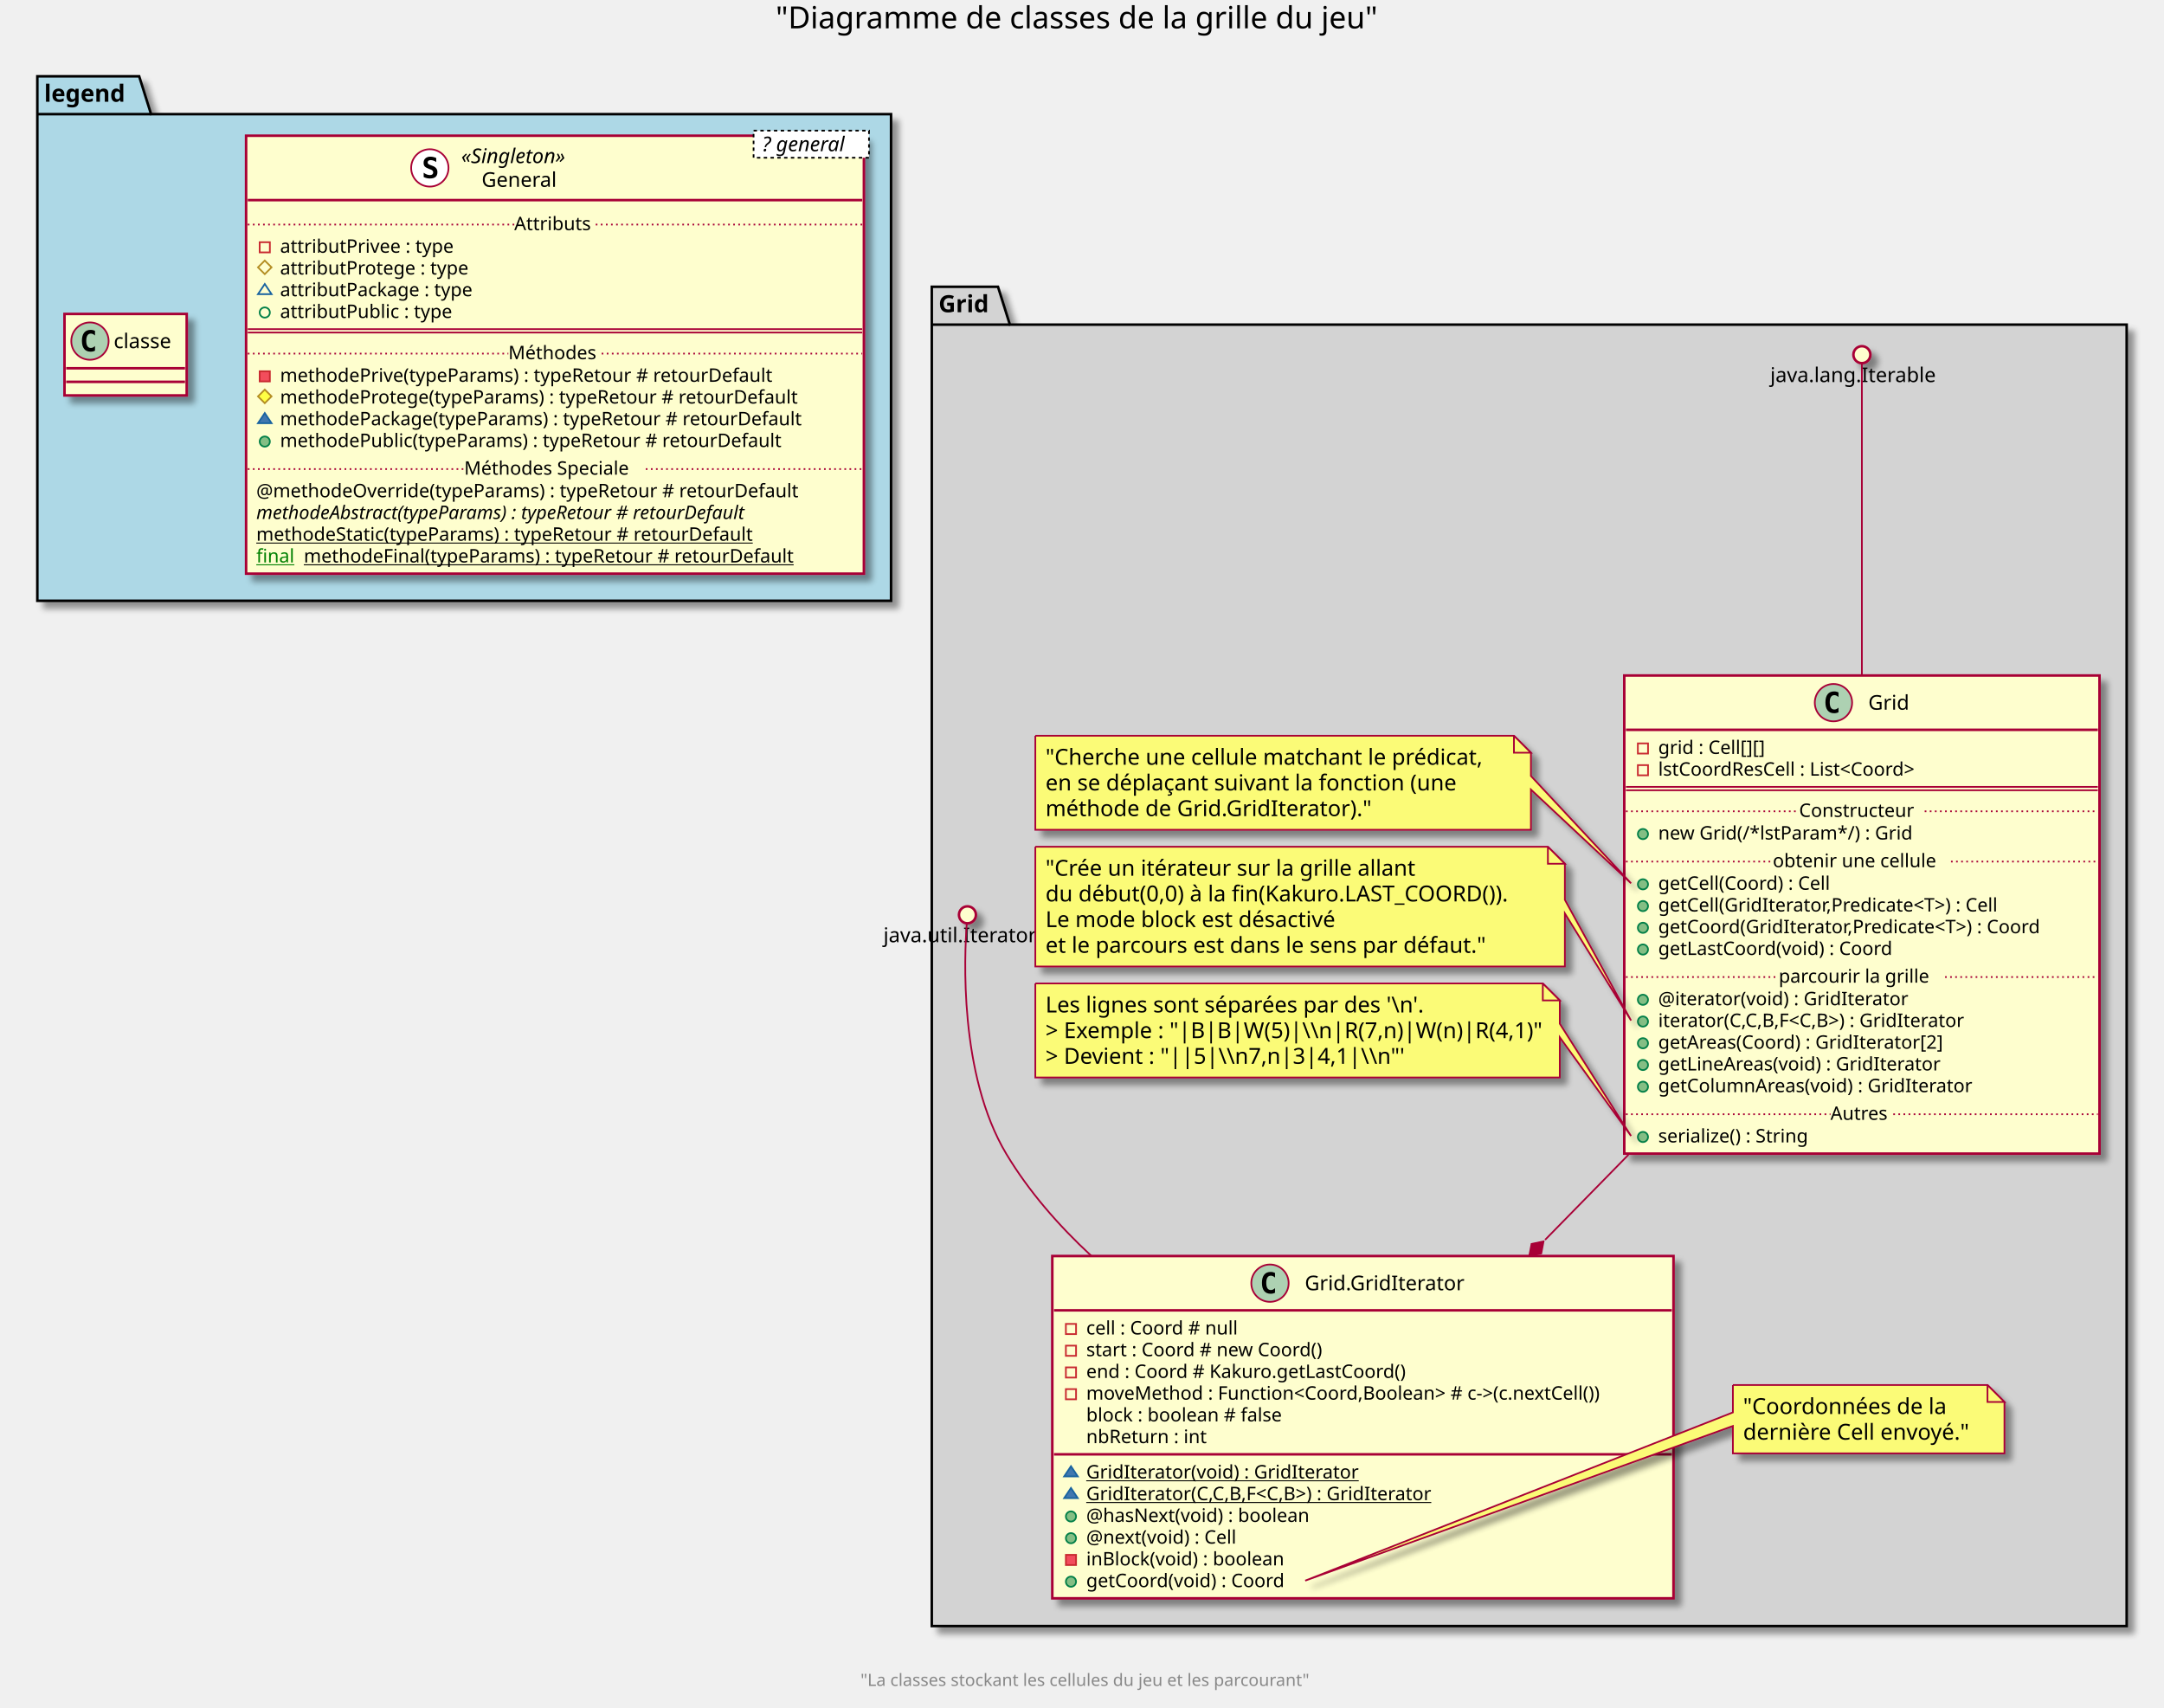
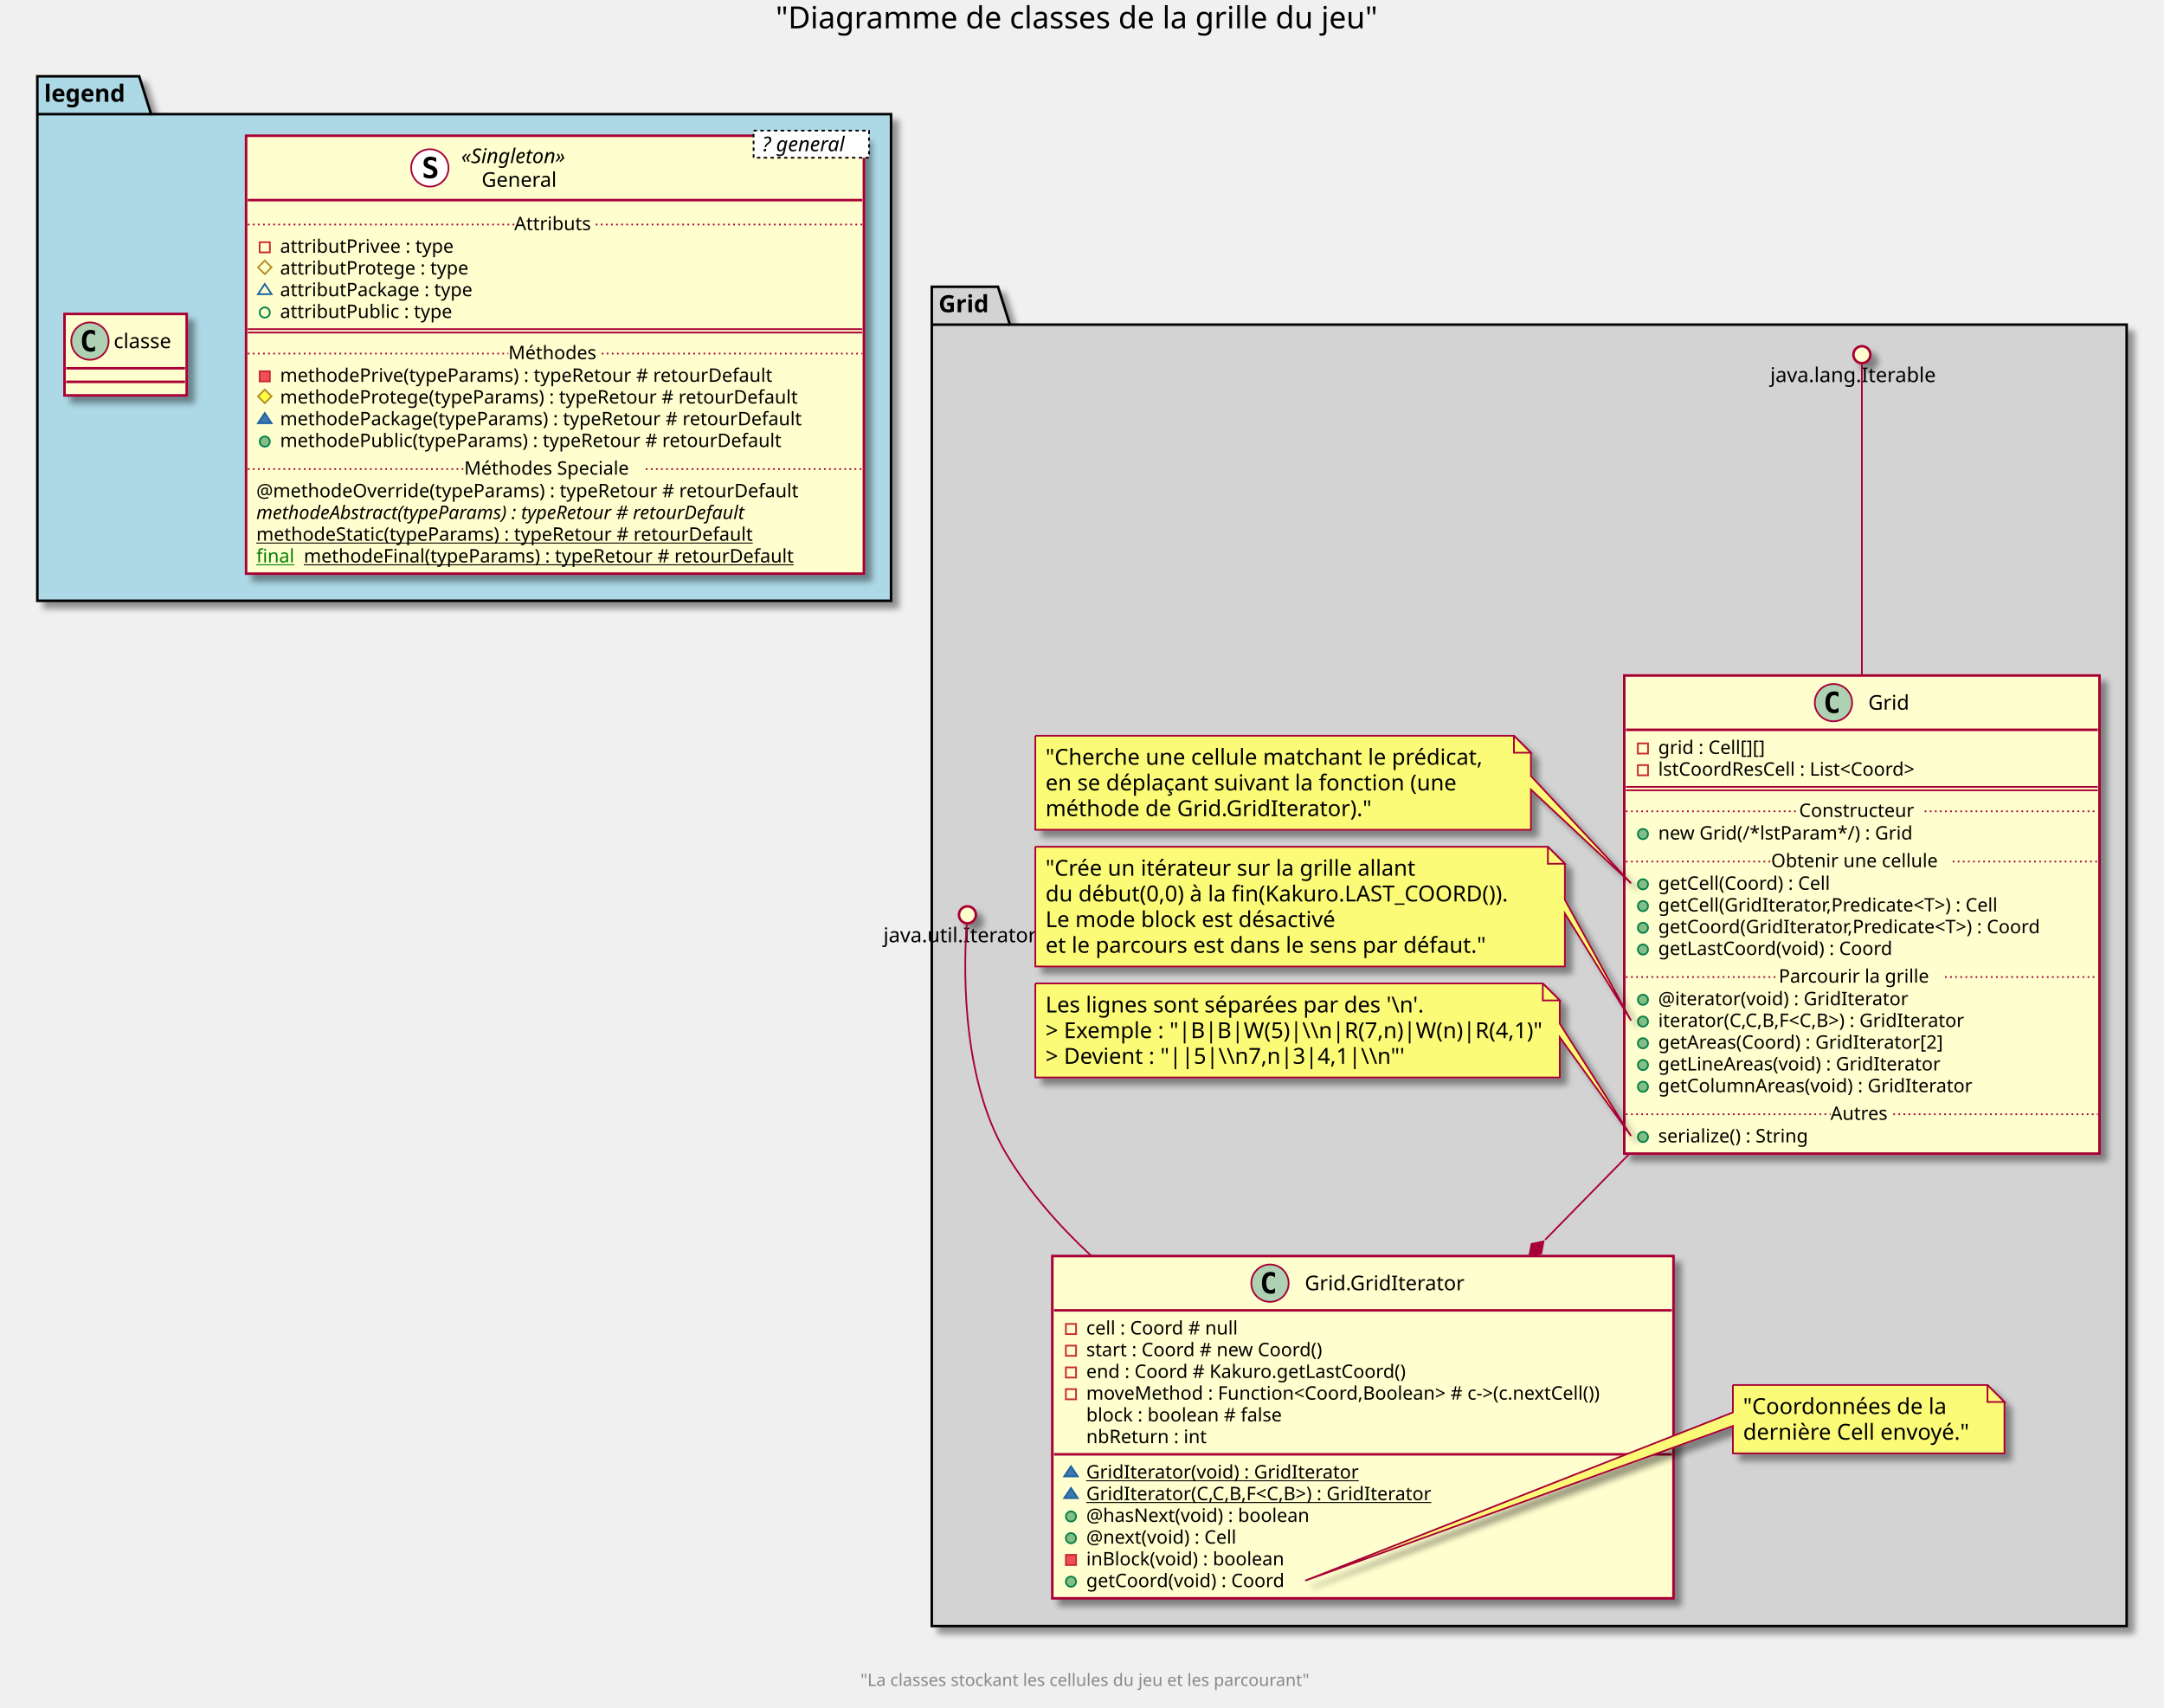
<svg xmlns="http://www.w3.org/2000/svg" contentScriptType="application/ecmascript" contentStyleType="text/css" height="1006px" preserveAspectRatio="none" style="width:1275px;height:1006px;" version="1.1" viewBox="0 0 1275 1006" width="1275px" zoomAndPan="magnify">
  <defs>
-     <filter height="300%" id="f1wxxnpv4qd5x5" width="300%" x="-1" y="-1">
+     <filter height="300%" id="f1999hw2my7093" width="300%" x="-1" y="-1">
      <feGaussianBlur result="blurOut" stdDeviation="2.0" />
      <feColorMatrix in="blurOut" result="blurOut2" type="matrix" values="0 0 0 0 0 0 0 0 0 0 0 0 0 0 0 0 0 0 .4 0" />
      <feOffset dx="4.0" dy="4.0" in="blurOut2" result="blurOut3" />
      <feBlend in="SourceGraphic" in2="blurOut3" mode="normal" />
    </filter>
  </defs>
  <g>
    <text fill="#000000" font-family="sans-serif" font-size="18" lengthAdjust="spacingAndGlyphs" textLength="373" x="457" y="16.708">"Diagramme de classes de la grille du jeu"</text>
-     <polygon fill="#ADD8E6" filter="url(#f1wxxnpv4qd5x5)" points="22,44.953,82,44.953,89,67.25,525,67.25,525,353.953,22,353.953,22,44.953" style="stroke: #000000; stroke-width: 1.5;" />
+     <polygon fill="#ADD8E6" filter="url(#f1999hw2my7093)" points="22,44.953,82,44.953,89,67.25,525,67.25,525,353.953,22,353.953,22,44.953" style="stroke: #000000; stroke-width: 1.5;" />
    <line style="stroke: #000000; stroke-width: 1.5;" x1="22" x2="89" y1="67.25" y2="67.25" />
    <text fill="#000000" font-family="sans-serif" font-size="14" font-weight="bold" lengthAdjust="spacingAndGlyphs" textLength="54" x="26" y="59.948">legend</text>
-     <polygon fill="#D3D3D3" filter="url(#f1wxxnpv4qd5x5)" points="549,168.953,588,168.953,595,191.25,1253,191.25,1253,957.953,549,957.953,549,168.953" style="stroke: #000000; stroke-width: 1.5;" />
+     <polygon fill="#D3D3D3" filter="url(#f1999hw2my7093)" points="549,168.953,588,168.953,595,191.25,1253,191.25,1253,957.953,549,957.953,549,168.953" style="stroke: #000000; stroke-width: 1.5;" />
    <line style="stroke: #000000; stroke-width: 1.5;" x1="549" x2="595" y1="191.25" y2="191.25" />
    <text fill="#000000" font-family="sans-serif" font-size="14" font-weight="bold" lengthAdjust="spacingAndGlyphs" textLength="33" x="553" y="183.948">Grid</text>
-     <rect fill="#FEFECE" filter="url(#f1wxxnpv4qd5x5)" height="258.008" id="G" style="stroke: #A80036; stroke-width: 1.5;" width="364" x="145" y="79.953" />
+     <rect fill="#FEFECE" filter="url(#f1999hw2my7093)" height="258.008" id="G" style="stroke: #A80036; stroke-width: 1.5;" width="364" x="145" y="79.953" />
    <ellipse cx="253.25" cy="98.922" fill="#FFFFFF" rx="11" ry="11" style="stroke: #A80036; stroke-width: 1.0;" />
    <path d="M252.734,99.484 Q250.875,98.781 250.219,98.016 Q249.578,97.234 249.578,95.922 Q249.578,94.234 250.656,93.266 Q251.734,92.297 253.609,92.297 Q254.469,92.297 255.312,92.5 Q256.172,92.688 257.016,93.078 L257.016,95.469 Q256.234,94.906 255.406,94.625 Q254.594,94.328 253.797,94.328 Q252.922,94.328 252.438,94.688 Q251.969,95.047 251.969,95.703 Q251.969,96.219 252.312,96.562 Q252.656,96.891 253.75,97.297 L254.812,97.703 Q256.297,98.25 257,99.156 Q257.719,100.062 257.719,101.438 Q257.719,103.312 256.609,104.234 Q255.5,105.156 253.25,105.156 Q252.328,105.156 251.406,104.938 Q250.484,104.719 249.625,104.297 L249.625,101.766 Q250.594,102.453 251.516,102.797 Q252.438,103.141 253.328,103.141 Q254.234,103.141 254.734,102.734 Q255.234,102.312 255.234,101.578 Q255.234,101.016 254.891,100.609 Q254.562,100.188 253.938,99.938 L252.734,99.484 Z " />
    <text fill="#000000" font-family="sans-serif" font-size="12" font-style="italic" lengthAdjust="spacingAndGlyphs" textLength="73" x="271.75" y="96.092">«Singleton»</text>
    <text fill="#000000" font-family="sans-serif" font-size="12" lengthAdjust="spacingAndGlyphs" textLength="49" x="283.75" y="110.061">General</text>
    <rect fill="#FFFFFF" height="15.969" style="stroke: #000000; stroke-width: 1.0; stroke-dasharray: 2.0,2.0;" width="68" x="444" y="76.953" />
    <text fill="#000000" font-family="sans-serif" font-size="12" font-style="italic" lengthAdjust="spacingAndGlyphs" textLength="58" x="449" y="89.092">? general</text>
    <line style="stroke: #A80036; stroke-width: 1.5;" x1="146" x2="508" y1="117.891" y2="117.891" />
    <rect fill="none" height="6" style="stroke: #C82930; stroke-width: 1.0;" width="6" x="153" y="142.695" />
    <text fill="#000000" font-family="sans-serif" font-size="11" lengthAdjust="spacingAndGlyphs" textLength="112" x="165" y="148.906">attributPrivee : type</text>
    <polygon fill="none" points="156,153.5,160,157.5,156,161.5,152,157.5" style="stroke: #B38D22; stroke-width: 1.0;" />
    <text fill="#000000" font-family="sans-serif" font-size="11" lengthAdjust="spacingAndGlyphs" textLength="121" x="165" y="161.71">attributProtege : type</text>
    <polygon fill="none" points="156,167.305,152,173.305,160,173.305" style="stroke: #1963A0; stroke-width: 1.0;" />
    <text fill="#000000" font-family="sans-serif" font-size="11" lengthAdjust="spacingAndGlyphs" textLength="124" x="165" y="174.515">attributPackage : type</text>
    <ellipse cx="156" cy="184.109" fill="none" rx="3" ry="3" style="stroke: #038048; stroke-width: 1.0;" />
    <text fill="#000000" font-family="sans-serif" font-size="11" lengthAdjust="spacingAndGlyphs" textLength="110" x="165" y="187.32">attributPublic : type</text>
    <line style="stroke: #A80036; stroke-width: 1.0; stroke-dasharray: 1.0,2.0;" x1="146" x2="303" y1="132.293" y2="132.293" />
    <text fill="#000000" font-family="sans-serif" font-size="11" lengthAdjust="spacingAndGlyphs" textLength="48" x="303" y="135.601">Attributs</text>
    <line style="stroke: #A80036; stroke-width: 1.0; stroke-dasharray: 1.0,2.0;" x1="351" x2="508" y1="132.293" y2="132.293" />
    <line style="stroke: #A80036; stroke-width: 1.0;" x1="146" x2="508" y1="193.914" y2="193.914" />
    <line style="stroke: #A80036; stroke-width: 1.0;" x1="146" x2="508" y1="195.914" y2="195.914" />
    <rect fill="#F24D5C" height="6" style="stroke: #C82930; stroke-width: 1.0;" width="6" x="153" y="218.719" />
    <text fill="#000000" font-family="sans-serif" font-size="11" lengthAdjust="spacingAndGlyphs" textLength="319" x="165" y="224.929">methodePrive(typeParams) : typeRetour # retourDefault</text>
    <polygon fill="#FFFF44" points="156,229.523,160,233.523,156,237.523,152,233.523" style="stroke: #B38D22; stroke-width: 1.0;" />
    <text fill="#000000" font-family="sans-serif" font-size="11" lengthAdjust="spacingAndGlyphs" textLength="335" x="165" y="237.734">methodeProtege(typeParams) : typeRetour # retourDefault</text>
    <polygon fill="#4177AF" points="156,243.328,152,249.328,160,249.328" style="stroke: #1963A0; stroke-width: 1.0;" />
    <text fill="#000000" font-family="sans-serif" font-size="11" lengthAdjust="spacingAndGlyphs" textLength="338" x="165" y="250.539">methodePackage(typeParams) : typeRetour # retourDefault</text>
    <ellipse cx="156" cy="260.133" fill="#84BE84" rx="3" ry="3" style="stroke: #038048; stroke-width: 1.0;" />
    <text fill="#000000" font-family="sans-serif" font-size="11" lengthAdjust="spacingAndGlyphs" textLength="324" x="165" y="263.343">methodePublic(typeParams) : typeRetour # retourDefault</text>
    <line style="stroke: #A80036; stroke-width: 1.0; stroke-dasharray: 1.0,2.0;" x1="146" x2="299.5" y1="208.316" y2="208.316" />
    <text fill="#000000" font-family="sans-serif" font-size="11" lengthAdjust="spacingAndGlyphs" textLength="55" x="299.5" y="211.625">Méthodes</text>
    <line style="stroke: #A80036; stroke-width: 1.0; stroke-dasharray: 1.0,2.0;" x1="354.5" x2="508" y1="208.316" y2="208.316" />
    <text fill="#000000" font-family="sans-serif" font-size="11" lengthAdjust="spacingAndGlyphs" textLength="352" x="151" y="292.953">@methodeOverride(typeParams) : typeRetour # retourDefault</text>
    <text fill="#000000" font-family="sans-serif" font-size="11" font-style="italic" lengthAdjust="spacingAndGlyphs" textLength="340" x="151" y="305.757">methodeAbstract(typeParams) : typeRetour # retourDefault</text>
    <text fill="#000000" font-family="sans-serif" font-size="11" lengthAdjust="spacingAndGlyphs" text-decoration="underline" textLength="323" x="151" y="318.562">methodeStatic(typeParams) : typeRetour # retourDefault</text>
    <text fill="#008000" font-family="sans-serif" font-size="11" lengthAdjust="spacingAndGlyphs" text-decoration="underline" textLength="24" x="151" y="331.367">final</text>
    <text fill="#000000" font-family="sans-serif" font-size="11" lengthAdjust="spacingAndGlyphs" text-decoration="underline" textLength="317" x="179" y="331.367">methodeFinal(typeParams) : typeRetour # retourDefault</text>
    <line style="stroke: #A80036; stroke-width: 1.0; stroke-dasharray: 1.0,2.0;" x1="146" x2="273.5" y1="276.34" y2="276.34" />
    <text fill="#000000" font-family="sans-serif" font-size="11" lengthAdjust="spacingAndGlyphs" textLength="107" x="273.5" y="279.648">Méthodes Speciale</text>
    <line style="stroke: #A80036; stroke-width: 1.0; stroke-dasharray: 1.0,2.0;" x1="380.5" x2="508" y1="276.34" y2="276.34" />
-     <rect fill="#FEFECE" filter="url(#f1wxxnpv4qd5x5)" height="48" id="C" style="stroke: #A80036; stroke-width: 1.5;" width="72" x="38" y="184.953" />
+     <rect fill="#FEFECE" filter="url(#f1999hw2my7093)" height="48" id="C" style="stroke: #A80036; stroke-width: 1.5;" width="72" x="38" y="184.953" />
    <ellipse cx="53" cy="200.953" fill="#ADD1B2" rx="11" ry="11" style="stroke: #A80036; stroke-width: 1.0;" />
    <path d="M55.969,206.594 Q55.391,206.891 54.75,207.031 Q54.109,207.188 53.406,207.188 Q50.906,207.188 49.578,205.547 Q48.266,203.891 48.266,200.766 Q48.266,197.641 49.578,195.984 Q50.906,194.328 53.406,194.328 Q54.109,194.328 54.75,194.484 Q55.406,194.641 55.969,194.938 L55.969,197.656 Q55.344,197.078 54.75,196.812 Q54.156,196.531 53.531,196.531 Q52.188,196.531 51.5,197.609 Q50.812,198.672 50.812,200.766 Q50.812,202.859 51.5,203.938 Q52.188,205 53.531,205 Q54.156,205 54.75,204.734 Q55.344,204.453 55.969,203.875 L55.969,206.594 Z " />
    <text fill="#000000" font-family="sans-serif" font-size="12" lengthAdjust="spacingAndGlyphs" textLength="40" x="67" y="205.107">classe</text>
    <line style="stroke: #A80036; stroke-width: 1.5;" x1="39" x2="109" y1="216.953" y2="216.953" />
    <line style="stroke: #A80036; stroke-width: 1.5;" x1="39" x2="109" y1="224.953" y2="224.953" />
-     <rect fill="#FEFECE" filter="url(#f1wxxnpv4qd5x5)" height="201.656" id="GridIt" style="stroke: #A80036; stroke-width: 1.5;" width="366" x="620" y="739.953" />
+     <rect fill="#FEFECE" filter="url(#f1999hw2my7093)" height="201.656" id="GridIt" style="stroke: #A80036; stroke-width: 1.5;" width="366" x="620" y="739.953" />
    <ellipse cx="748.25" cy="755.953" fill="#ADD1B2" rx="11" ry="11" style="stroke: #A80036; stroke-width: 1.0;" />
    <path d="M751.219,761.594 Q750.641,761.891 750,762.031 Q749.359,762.188 748.656,762.188 Q746.156,762.188 744.828,760.547 Q743.516,758.891 743.516,755.766 Q743.516,752.641 744.828,750.984 Q746.156,749.328 748.656,749.328 Q749.359,749.328 750,749.484 Q750.656,749.641 751.219,749.938 L751.219,752.656 Q750.594,752.078 750,751.812 Q749.406,751.531 748.781,751.531 Q747.438,751.531 746.75,752.609 Q746.062,753.672 746.062,755.766 Q746.062,757.859 746.75,758.938 Q747.438,760 748.781,760 Q749.406,760 750,759.734 Q750.594,759.453 751.219,758.875 L751.219,761.594 Z " />
    <text fill="#000000" font-family="sans-serif" font-size="12" lengthAdjust="spacingAndGlyphs" textLength="101" x="768.75" y="760.107">Grid.GridIterator</text>
    <line style="stroke: #A80036; stroke-width: 1.5;" x1="621" x2="985" y1="771.953" y2="771.953" />
    <rect fill="none" height="6" style="stroke: #C82930; stroke-width: 1.0;" width="6" x="628" y="779.953" />
    <text fill="#000000" font-family="sans-serif" font-size="11" lengthAdjust="spacingAndGlyphs" textLength="102" x="640" y="786.164">cell : Coord # null</text>
    <rect fill="none" height="6" style="stroke: #C82930; stroke-width: 1.0;" width="6" x="628" y="792.758" />
    <text fill="#000000" font-family="sans-serif" font-size="11" lengthAdjust="spacingAndGlyphs" textLength="159" x="640" y="798.968">start : Coord # new Coord()</text>
    <rect fill="none" height="6" style="stroke: #C82930; stroke-width: 1.0;" width="6" x="628" y="805.562" />
    <text fill="#000000" font-family="sans-serif" font-size="11" lengthAdjust="spacingAndGlyphs" textLength="211" x="640" y="811.773">end : Coord # Kakuro.getLastCoord()</text>
    <rect fill="none" height="6" style="stroke: #C82930; stroke-width: 1.0;" width="6" x="628" y="818.367" />
    <text fill="#000000" font-family="sans-serif" font-size="11" lengthAdjust="spacingAndGlyphs" textLength="340" x="640" y="824.578">moveMethod : Function&lt;Coord,Boolean&gt; # c-&gt;(c.nextCell())</text>
    <text fill="#000000" font-family="sans-serif" font-size="11" lengthAdjust="spacingAndGlyphs" textLength="131" x="640" y="837.382">block : boolean # false</text>
    <text fill="#000000" font-family="sans-serif" font-size="11" lengthAdjust="spacingAndGlyphs" textLength="77" x="640" y="850.187">nbReturn : int</text>
    <line style="stroke: #A80036; stroke-width: 1.5;" x1="621" x2="985" y1="856.781" y2="856.781" />
    <polygon fill="#4177AF" points="631,863.781,627,869.781,635,869.781" style="stroke: #1963A0; stroke-width: 1.0;" />
    <text fill="#000000" font-family="sans-serif" font-size="11" lengthAdjust="spacingAndGlyphs" text-decoration="underline" textLength="175" x="640" y="870.992">GridIterator(void) : GridIterator</text>
    <polygon fill="#4177AF" points="631,876.586,627,882.586,635,882.586" style="stroke: #1963A0; stroke-width: 1.0;" />
    <text fill="#000000" font-family="sans-serif" font-size="11" lengthAdjust="spacingAndGlyphs" text-decoration="underline" textLength="232" x="640" y="883.796">GridIterator(C,C,B,F&lt;C,B&gt;) : GridIterator</text>
    <ellipse cx="631" cy="893.391" fill="#84BE84" rx="3" ry="3" style="stroke: #038048; stroke-width: 1.0;" />
    <text fill="#000000" font-family="sans-serif" font-size="11" lengthAdjust="spacingAndGlyphs" textLength="146" x="640" y="896.601">@hasNext(void) : boolean</text>
    <ellipse cx="631" cy="906.195" fill="#84BE84" rx="3" ry="3" style="stroke: #038048; stroke-width: 1.0;" />
    <text fill="#000000" font-family="sans-serif" font-size="11" lengthAdjust="spacingAndGlyphs" textLength="100" x="640" y="909.406">@next(void) : Cell</text>
    <rect fill="#F24D5C" height="6" style="stroke: #C82930; stroke-width: 1.0;" width="6" x="628" y="916" />
    <text fill="#000000" font-family="sans-serif" font-size="11" lengthAdjust="spacingAndGlyphs" textLength="128" x="640" y="922.21">inBlock(void) : boolean</text>
    <ellipse cx="631" cy="931.805" fill="#84BE84" rx="3" ry="3" style="stroke: #038048; stroke-width: 1.0;" />
    <text fill="#000000" font-family="sans-serif" font-size="11" lengthAdjust="spacingAndGlyphs" textLength="129" x="640" y="935.015">getCoord(void) : Coord</text>
-     <path d="M1021,815.953 L1021,832.086 L769,931.207 L1021,840.086 L1021,856.219 A0,0 0 0 0 1021,856.219 L1181,856.219 A0,0 0 0 0 1181,856.219 L1181,825.953 L1171,815.953 L1021,815.953 A0,0 0 0 0 1021,815.953 " fill="#FBFB77" filter="url(#f1wxxnpv4qd5x5)" style="stroke: #A80036; stroke-width: 1.0;" />
+     <path d="M1021,815.953 L1021,832.086 L769,931.207 L1021,840.086 L1021,856.219 A0,0 0 0 0 1021,856.219 L1181,856.219 A0,0 0 0 0 1181,856.219 L1181,825.953 L1171,815.953 L1021,815.953 A0,0 0 0 0 1021,815.953 " fill="#FBFB77" filter="url(#f1999hw2my7093)" style="stroke: #A80036; stroke-width: 1.0;" />
    <path d="M1171,815.953 L1171,825.953 L1181,825.953 L1171,815.953 " fill="#FBFB77" style="stroke: #A80036; stroke-width: 1.0;" />
    <text fill="#000000" font-family="sans-serif" font-size="13" lengthAdjust="spacingAndGlyphs" textLength="125" x="1027" y="833.02">"Coordonnées de la</text>
    <text fill="#000000" font-family="sans-serif" font-size="13" lengthAdjust="spacingAndGlyphs" textLength="139" x="1027" y="848.153">dernière Cell envoyé."</text>
-     <ellipse cx="570" cy="538.953" fill="#FEFECE" filter="url(#f1wxxnpv4qd5x5)" rx="5" ry="5" style="stroke: #A80036; stroke-width: 1.5;" />
+     <ellipse cx="570" cy="538.953" fill="#FEFECE" filter="url(#f1999hw2my7093)" rx="5" ry="5" style="stroke: #A80036; stroke-width: 1.5;" />
    <text fill="#000000" font-family="sans-serif" font-size="12" lengthAdjust="spacingAndGlyphs" textLength="99" x="520.5" y="555.092">java.util.Iterator</text>
-     <rect fill="#FEFECE" filter="url(#f1wxxnpv4qd5x5)" height="281.68" id="Grid" style="stroke: #A80036; stroke-width: 1.5;" width="280" x="957" y="397.953" />
+     <rect fill="#FEFECE" filter="url(#f1999hw2my7093)" height="281.68" id="Grid" style="stroke: #A80036; stroke-width: 1.5;" width="280" x="957" y="397.953" />
    <ellipse cx="1080.25" cy="413.953" fill="#ADD1B2" rx="11" ry="11" style="stroke: #A80036; stroke-width: 1.0;" />
    <path d="M1083.219,419.594 Q1082.641,419.891 1082,420.031 Q1081.359,420.188 1080.656,420.188 Q1078.156,420.188 1076.828,418.547 Q1075.516,416.891 1075.516,413.766 Q1075.516,410.641 1076.828,408.984 Q1078.156,407.328 1080.656,407.328 Q1081.359,407.328 1082,407.484 Q1082.656,407.641 1083.219,407.938 L1083.219,410.656 Q1082.594,410.078 1082,409.812 Q1081.406,409.531 1080.781,409.531 Q1079.438,409.531 1078.75,410.609 Q1078.062,411.672 1078.062,413.766 Q1078.062,415.859 1078.75,416.938 Q1079.438,418 1080.781,418 Q1081.406,418 1082,417.734 Q1082.594,417.453 1083.219,416.875 L1083.219,419.594 Z " />
    <text fill="#000000" font-family="sans-serif" font-size="12" lengthAdjust="spacingAndGlyphs" textLength="25" x="1100.75" y="418.107">Grid</text>
    <line style="stroke: #A80036; stroke-width: 1.5;" x1="958" x2="1236" y1="429.953" y2="429.953" />
    <rect fill="none" height="6" style="stroke: #C82930; stroke-width: 1.0;" width="6" x="965" y="437.953" />
    <text fill="#000000" font-family="sans-serif" font-size="11" lengthAdjust="spacingAndGlyphs" textLength="71" x="977" y="444.164">grid : Cell[][]</text>
    <rect fill="none" height="6" style="stroke: #C82930; stroke-width: 1.0;" width="6" x="965" y="450.758" />
    <text fill="#000000" font-family="sans-serif" font-size="11" lengthAdjust="spacingAndGlyphs" textLength="174" x="977" y="456.968">lstCoordResCell : List&lt;Coord&gt;</text>
    <line style="stroke: #A80036; stroke-width: 1.0;" x1="958" x2="1236" y1="463.562" y2="463.562" />
    <line style="stroke: #A80036; stroke-width: 1.0;" x1="958" x2="1236" y1="465.562" y2="465.562" />
    <ellipse cx="968" cy="491.367" fill="#84BE84" rx="3" ry="3" style="stroke: #038048; stroke-width: 1.0;" />
    <text fill="#000000" font-family="sans-serif" font-size="11" lengthAdjust="spacingAndGlyphs" textLength="166" x="977" y="494.578">new Grid(/*lstParam*/) : Grid</text>
    <line style="stroke: #A80036; stroke-width: 1.0; stroke-dasharray: 1.0,2.0;" x1="958" x2="1060" y1="477.965" y2="477.965" />
    <text fill="#000000" font-family="sans-serif" font-size="11" lengthAdjust="spacingAndGlyphs" textLength="74" x="1060" y="481.273">Constructeur</text>
    <line style="stroke: #A80036; stroke-width: 1.0; stroke-dasharray: 1.0,2.0;" x1="1134" x2="1236" y1="477.965" y2="477.965" />
    <ellipse cx="968" cy="520.977" fill="#84BE84" rx="3" ry="3" style="stroke: #038048; stroke-width: 1.0;" />
    <text fill="#000000" font-family="sans-serif" font-size="11" lengthAdjust="spacingAndGlyphs" textLength="114" x="977" y="524.187">getCell(Coord) : Cell</text>
    <ellipse cx="968" cy="533.781" fill="#84BE84" rx="3" ry="3" style="stroke: #038048; stroke-width: 1.0;" />
    <text fill="#000000" font-family="sans-serif" font-size="11" lengthAdjust="spacingAndGlyphs" textLength="228" x="977" y="536.992">getCell(GridIterator,Predicate&lt;T&gt;) : Cell</text>
    <ellipse cx="968" cy="546.586" fill="#84BE84" rx="3" ry="3" style="stroke: #038048; stroke-width: 1.0;" />
    <text fill="#000000" font-family="sans-serif" font-size="11" lengthAdjust="spacingAndGlyphs" textLength="254" x="977" y="549.796">getCoord(GridIterator,Predicate&lt;T&gt;) : Coord</text>
    <ellipse cx="968" cy="559.391" fill="#84BE84" rx="3" ry="3" style="stroke: #038048; stroke-width: 1.0;" />
    <text fill="#000000" font-family="sans-serif" font-size="11" lengthAdjust="spacingAndGlyphs" textLength="153" x="977" y="562.601">getLastCoord(void) : Coord</text>
-     <line style="stroke: #A80036; stroke-width: 1.0; stroke-dasharray: 1.0,2.0;" x1="958" x2="1044.5" y1="507.574" y2="507.574" />
-     <text fill="#000000" font-family="sans-serif" font-size="11" lengthAdjust="spacingAndGlyphs" textLength="105" x="1044.5" y="510.882">obtenir une cellule</text>
-     <line style="stroke: #A80036; stroke-width: 1.0; stroke-dasharray: 1.0,2.0;" x1="1149.5" x2="1236" y1="507.574" y2="507.574" />
+     <line style="stroke: #A80036; stroke-width: 1.0; stroke-dasharray: 1.0,2.0;" x1="958" x2="1043.5" y1="507.574" y2="507.574" />
+     <text fill="#000000" font-family="sans-serif" font-size="11" lengthAdjust="spacingAndGlyphs" textLength="107" x="1043.5" y="510.882">Obtenir une cellule</text>
+     <line style="stroke: #A80036; stroke-width: 1.0; stroke-dasharray: 1.0,2.0;" x1="1150.5" x2="1236" y1="507.574" y2="507.574" />
    <ellipse cx="968" cy="589" fill="#84BE84" rx="3" ry="3" style="stroke: #038048; stroke-width: 1.0;" />
    <text fill="#000000" font-family="sans-serif" font-size="11" lengthAdjust="spacingAndGlyphs" textLength="163" x="977" y="592.21">@iterator(void) : GridIterator</text>
    <ellipse cx="968" cy="601.805" fill="#84BE84" rx="3" ry="3" style="stroke: #038048; stroke-width: 1.0;" />
    <text fill="#000000" font-family="sans-serif" font-size="11" lengthAdjust="spacingAndGlyphs" textLength="208" x="977" y="605.015">iterator(C,C,B,F&lt;C,B&gt;) : GridIterator</text>
    <ellipse cx="968" cy="614.609" fill="#84BE84" rx="3" ry="3" style="stroke: #038048; stroke-width: 1.0;" />
    <text fill="#000000" font-family="sans-serif" font-size="11" lengthAdjust="spacingAndGlyphs" textLength="186" x="977" y="617.82">getAreas(Coord) : GridIterator[2]</text>
    <ellipse cx="968" cy="627.414" fill="#84BE84" rx="3" ry="3" style="stroke: #038048; stroke-width: 1.0;" />
    <text fill="#000000" font-family="sans-serif" font-size="11" lengthAdjust="spacingAndGlyphs" textLength="183" x="977" y="630.625">getLineAreas(void) : GridIterator</text>
    <ellipse cx="968" cy="640.219" fill="#84BE84" rx="3" ry="3" style="stroke: #038048; stroke-width: 1.0;" />
    <text fill="#000000" font-family="sans-serif" font-size="11" lengthAdjust="spacingAndGlyphs" textLength="203" x="977" y="643.429">getColumnAreas(void) : GridIterator</text>
    <line style="stroke: #A80036; stroke-width: 1.0; stroke-dasharray: 1.0,2.0;" x1="958" x2="1048" y1="575.598" y2="575.598" />
-     <text fill="#000000" font-family="sans-serif" font-size="11" lengthAdjust="spacingAndGlyphs" textLength="98" x="1048" y="578.906">parcourir la grille</text>
+     <text fill="#000000" font-family="sans-serif" font-size="11" lengthAdjust="spacingAndGlyphs" textLength="98" x="1048" y="578.906">Parcourir la grille</text>
    <line style="stroke: #A80036; stroke-width: 1.0; stroke-dasharray: 1.0,2.0;" x1="1146" x2="1236" y1="575.598" y2="575.598" />
    <ellipse cx="968" cy="669.828" fill="#84BE84" rx="3" ry="3" style="stroke: #038048; stroke-width: 1.0;" />
    <text fill="#000000" font-family="sans-serif" font-size="11" lengthAdjust="spacingAndGlyphs" textLength="101" x="977" y="673.039">serialize() : String</text>
    <line style="stroke: #A80036; stroke-width: 1.0; stroke-dasharray: 1.0,2.0;" x1="958" x2="1078.5" y1="656.426" y2="656.426" />
    <text fill="#000000" font-family="sans-serif" font-size="11" lengthAdjust="spacingAndGlyphs" textLength="37" x="1078.5" y="659.734">Autres</text>
    <line style="stroke: #A80036; stroke-width: 1.0; stroke-dasharray: 1.0,2.0;" x1="1115.5" x2="1236" y1="656.426" y2="656.426" />
-     <path d="M610,433.453 L610,488.852 A0,0 0 0 0 610,488.852 L902,488.852 A0,0 0 0 0 902,488.852 L902,465.152 L961,520.379 L902,457.152 L902,443.453 L892,433.453 L610,433.453 A0,0 0 0 0 610,433.453 " fill="#FBFB77" filter="url(#f1wxxnpv4qd5x5)" style="stroke: #A80036; stroke-width: 1.0;" />
+     <path d="M610,433.453 L610,488.852 A0,0 0 0 0 610,488.852 L902,488.852 A0,0 0 0 0 902,488.852 L902,465.152 L961,520.379 L902,457.152 L902,443.453 L892,433.453 L610,433.453 A0,0 0 0 0 610,433.453 " fill="#FBFB77" filter="url(#f1999hw2my7093)" style="stroke: #A80036; stroke-width: 1.0;" />
    <path d="M892,433.453 L892,443.453 L902,443.453 L892,433.453 " fill="#FBFB77" style="stroke: #A80036; stroke-width: 1.0;" />
    <text fill="#000000" font-family="sans-serif" font-size="13" lengthAdjust="spacingAndGlyphs" textLength="271" x="616" y="450.52">"Cherche une cellule matchant le prédicat,</text>
    <text fill="#000000" font-family="sans-serif" font-size="13" lengthAdjust="spacingAndGlyphs" textLength="255" x="616" y="465.653">en se déplaçant suivant la fonction (une</text>
    <text fill="#000000" font-family="sans-serif" font-size="13" lengthAdjust="spacingAndGlyphs" textLength="199" x="616" y="480.786">méthode de Grid.GridIterator)."</text>
-     <path d="M610,498.852 L610,569.383 A0,0 0 0 0 610,569.383 L922,569.383 A0,0 0 0 0 922,569.383 L922,538.117 L961,601.207 L922,530.117 L922,508.852 L912,498.852 L610,498.852 A0,0 0 0 0 610,498.852 " fill="#FBFB77" filter="url(#f1wxxnpv4qd5x5)" style="stroke: #A80036; stroke-width: 1.0;" />
+     <path d="M610,498.852 L610,569.383 A0,0 0 0 0 610,569.383 L922,569.383 A0,0 0 0 0 922,569.383 L922,538.117 L961,601.207 L922,530.117 L922,508.852 L912,498.852 L610,498.852 A0,0 0 0 0 610,498.852 " fill="#FBFB77" filter="url(#f1999hw2my7093)" style="stroke: #A80036; stroke-width: 1.0;" />
    <path d="M912,498.852 L912,508.852 L922,508.852 L912,498.852 " fill="#FBFB77" style="stroke: #A80036; stroke-width: 1.0;" />
    <text fill="#000000" font-family="sans-serif" font-size="13" lengthAdjust="spacingAndGlyphs" textLength="226" x="616" y="515.918">"Crée un itérateur sur la grille allant</text>
    <text fill="#000000" font-family="sans-serif" font-size="13" lengthAdjust="spacingAndGlyphs" textLength="291" x="616" y="531.051">du début(0,0) à la fin(Kakuro.LAST_COORD()).</text>
    <text fill="#000000" font-family="sans-serif" font-size="13" lengthAdjust="spacingAndGlyphs" textLength="182" x="616" y="546.184">Le mode block est désactivé</text>
    <text fill="#000000" font-family="sans-serif" font-size="13" lengthAdjust="spacingAndGlyphs" textLength="275" x="616" y="561.317">et le parcours est dans le sens par défaut."</text>
-     <path d="M610,579.383 L610,634.781 A0,0 0 0 0 610,634.781 L919,634.781 A0,0 0 0 0 919,634.781 L919,611.082 L961,669.231 L919,603.082 L919,589.383 L909,579.383 L610,579.383 A0,0 0 0 0 610,579.383 " fill="#FBFB77" filter="url(#f1wxxnpv4qd5x5)" style="stroke: #A80036; stroke-width: 1.0;" />
+     <path d="M610,579.383 L610,634.781 A0,0 0 0 0 610,634.781 L919,634.781 A0,0 0 0 0 919,634.781 L919,611.082 L961,669.231 L919,603.082 L919,589.383 L909,579.383 L610,579.383 A0,0 0 0 0 610,579.383 " fill="#FBFB77" filter="url(#f1999hw2my7093)" style="stroke: #A80036; stroke-width: 1.0;" />
    <path d="M909,579.383 L909,589.383 L919,589.383 L909,579.383 " fill="#FBFB77" style="stroke: #A80036; stroke-width: 1.0;" />
    <text fill="#000000" font-family="sans-serif" font-size="13" lengthAdjust="spacingAndGlyphs" textLength="236" x="616" y="596.45">Les lignes sont séparées par des '\n'.</text>
    <text fill="#000000" font-family="sans-serif" font-size="13" lengthAdjust="spacingAndGlyphs" textLength="288" x="616" y="611.582">&gt; Exemple : "|B|B|W(5)|\\n|R(7,n)|W(n)|R(4,1)"</text>
    <text fill="#000000" font-family="sans-serif" font-size="13" lengthAdjust="spacingAndGlyphs" textLength="201" x="616" y="626.715">&gt; Devient : "||5|\\n7,n|3|4,1|\\n"'</text>
-     <ellipse cx="1097" cy="208.953" fill="#FEFECE" filter="url(#f1wxxnpv4qd5x5)" rx="5" ry="5" style="stroke: #A80036; stroke-width: 1.5;" />
+     <ellipse cx="1097" cy="208.953" fill="#FEFECE" filter="url(#f1999hw2my7093)" rx="5" ry="5" style="stroke: #A80036; stroke-width: 1.5;" />
    <text fill="#000000" font-family="sans-serif" font-size="12" lengthAdjust="spacingAndGlyphs" textLength="108" x="1043" y="225.092">java.lang.Iterable</text>
    <path d="M569.62,544.223 C568.22,562.223 564.83,633.083 593,679.953 C606.22,701.953 623.71,721.983 642.97,739.853 " fill="none" id="GridItlol122-GridIt" style="stroke: #A80036; stroke-width: 1.0;" />
    <path d="M1097,214.103 C1097,233.713 1097,319.493 1097,397.843 " fill="none" id="Gridlol128-Grid" style="stroke: #A80036; stroke-width: 1.0;" />
    <path d="M959.47,680.293 C942.98,697.123 926.33,714.103 910.35,730.413 " fill="none" id="Grid-&gt;GridIt" style="stroke: #A80036; stroke-width: 1.0;" />
    <polygon fill="#A80036" points="901.03,739.923,908.086,738.438,909.429,731.353,902.373,732.838,901.03,739.923" style="stroke: #A80036; stroke-width: 1.0;" />
    <text fill="#888888" font-family="sans-serif" font-size="10" lengthAdjust="spacingAndGlyphs" textLength="273" x="507" y="993.235">"La classes stockant les cellules du jeu et les parcourant"</text>
  </g>
</svg>
